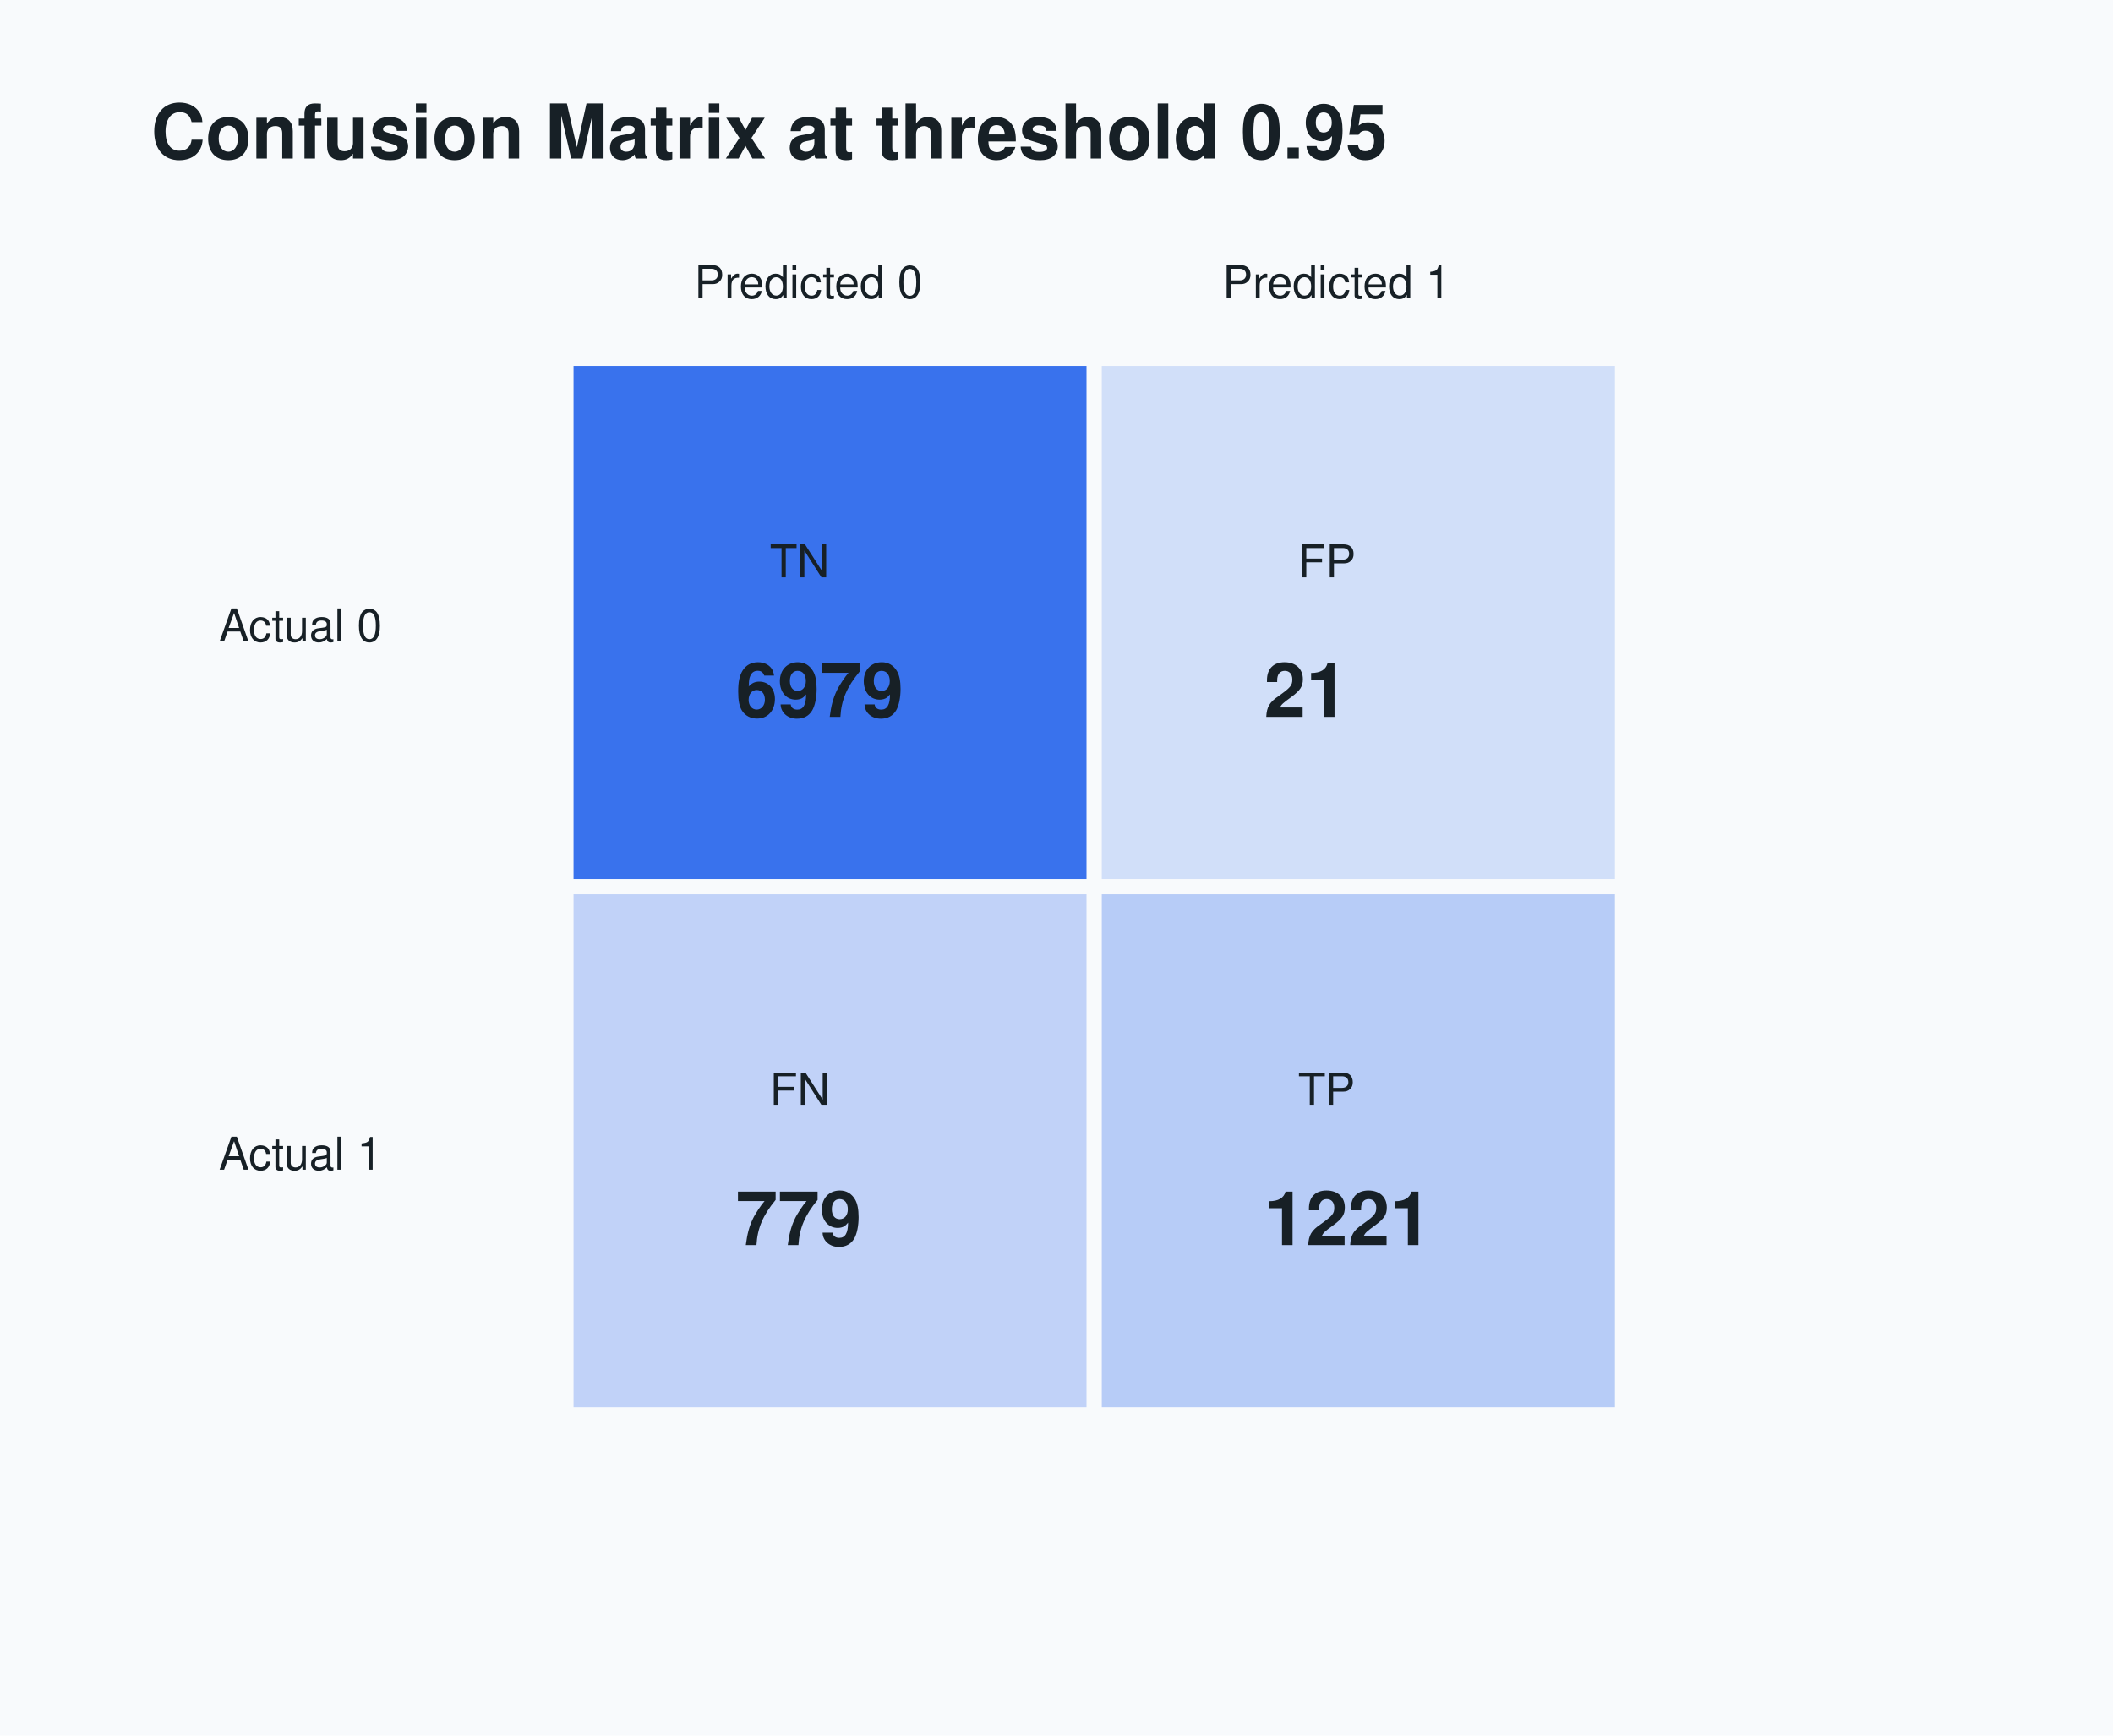
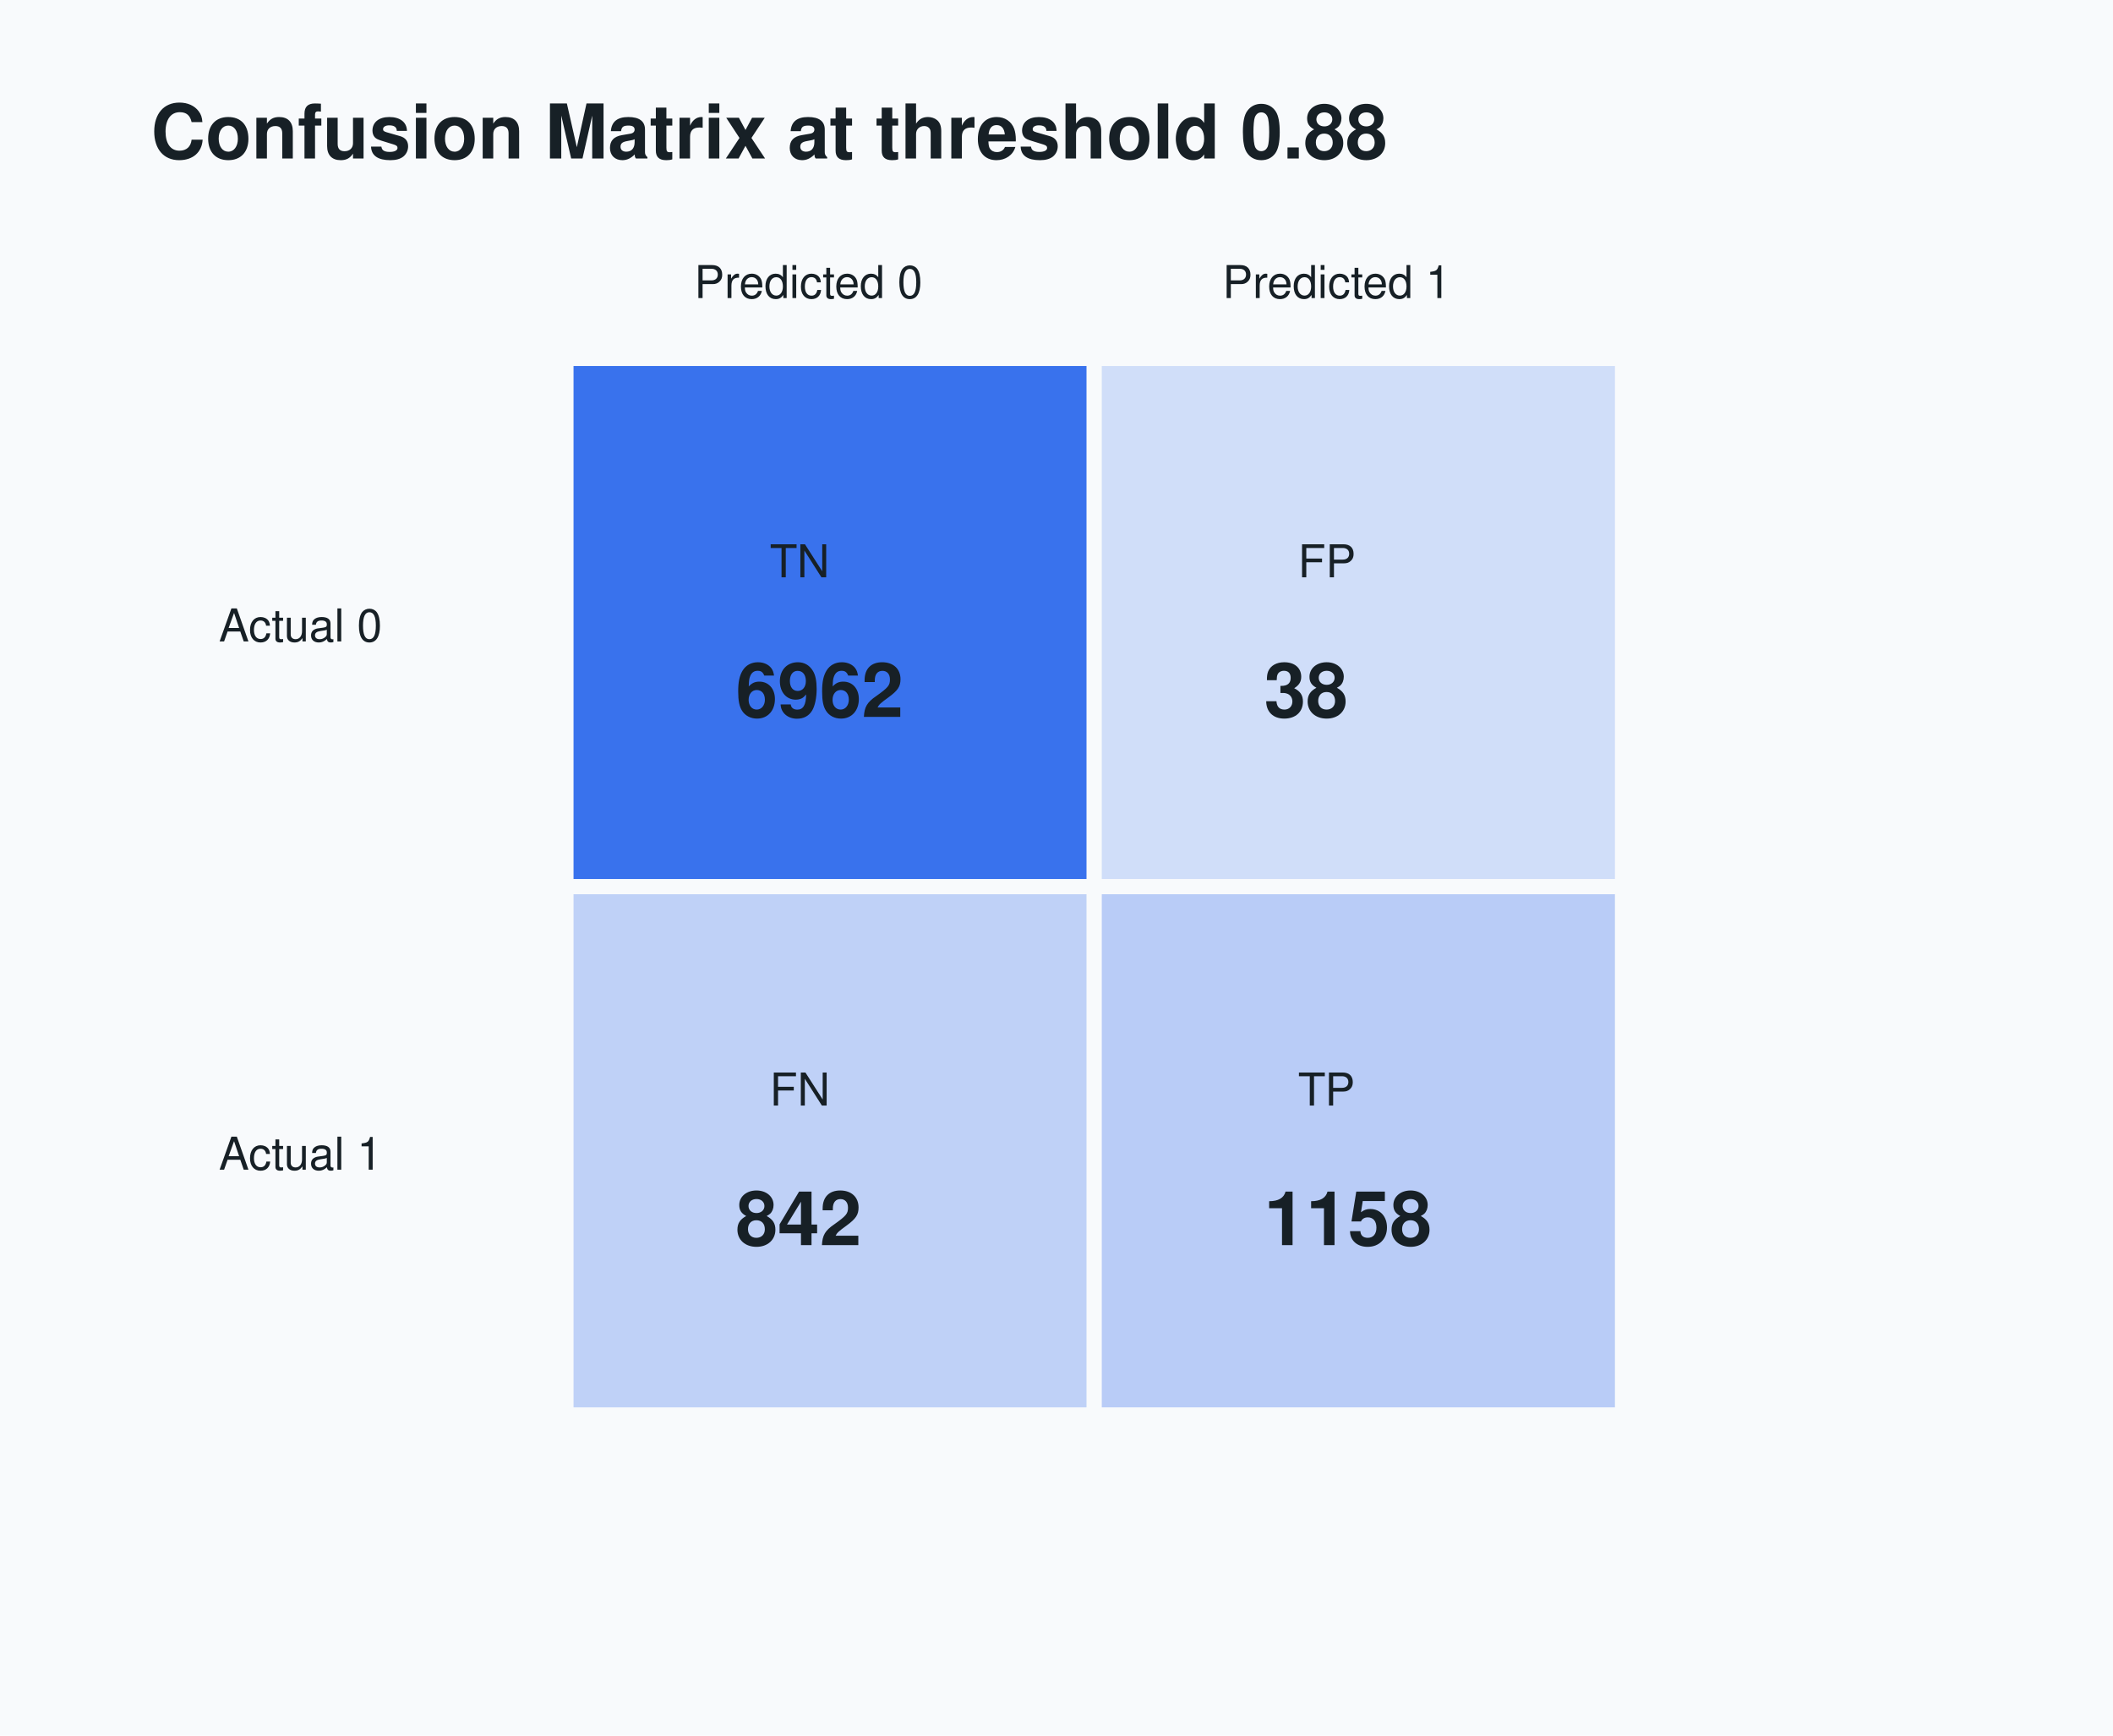
<svg xmlns="http://www.w3.org/2000/svg" width="560" height="460" viewBox="0 0 560 460">
  <style>
  text { font-family: Helvetica, Arial, sans-serif; fill: #172026; }
  .title { font-size: 20px; font-weight: 700; }
  .axis { stroke: #83919c; stroke-width: 1; }
  .grid { stroke: #d8e0e6; stroke-width: 1; }
  .line { fill: none; stroke: #0f766e; stroke-width: 3; }
  .baseline { fill: none; stroke: #94a3b8; stroke-width: 2; stroke-dasharray: 6 6; }
  .bar { fill: #2563eb; }
  .label { font-size: 12px; }
  .small { font-size: 11px; fill: #52616b; }
</style>
  <rect width="560" height="460" fill="#f8fafc" />
-   <text class="title" x="40" y="42">Confusion Matrix at threshold 0.95</text>
+   <text class="title" x="40" y="42">Confusion Matrix at threshold 0.88</text>
  <text class="label" x="184" y="79">Predicted 0</text>
  <text class="label" x="324" y="79">Predicted 1</text>
  <text class="label" x="58" y="170">Actual 0</text>
  <text class="label" x="58" y="310">Actual 1</text>
  <rect x="150" y="95" width="140" height="140" fill="rgba(37, 99, 235, 0.900)" stroke="#f8fafc" stroke-width="4" />
  <text class="label" x="204" y="153">TN</text>
-   <text class="title" x="195" y="190">6979</text>
-   <rect x="290" y="95" width="140" height="140" fill="rgba(37, 99, 235, 0.182)" stroke="#f8fafc" stroke-width="4" />
+   <text class="title" x="195" y="190">6962</text>
+   <rect x="290" y="95" width="140" height="140" fill="rgba(37, 99, 235, 0.184)" stroke="#f8fafc" stroke-width="4" />
  <text class="label" x="344" y="153">FP</text>
-   <text class="title" x="335" y="190">21</text>
-   <rect x="150" y="235" width="140" height="140" fill="rgba(37, 99, 235, 0.260)" stroke="#f8fafc" stroke-width="4" />
+   <text class="title" x="335" y="190">38</text>
+   <rect x="150" y="235" width="140" height="140" fill="rgba(37, 99, 235, 0.267)" stroke="#f8fafc" stroke-width="4" />
  <text class="label" x="204" y="293">FN</text>
-   <text class="title" x="195" y="330">779</text>
-   <rect x="290" y="235" width="140" height="140" fill="rgba(37, 99, 235, 0.306)" stroke="#f8fafc" stroke-width="4" />
+   <text class="title" x="195" y="330">842</text>
+   <rect x="290" y="235" width="140" height="140" fill="rgba(37, 99, 235, 0.300)" stroke="#f8fafc" stroke-width="4" />
  <text class="label" x="344" y="293">TP</text>
-   <text class="title" x="335" y="330">1221</text>
+   <text class="title" x="335" y="330">1158</text>
</svg>
